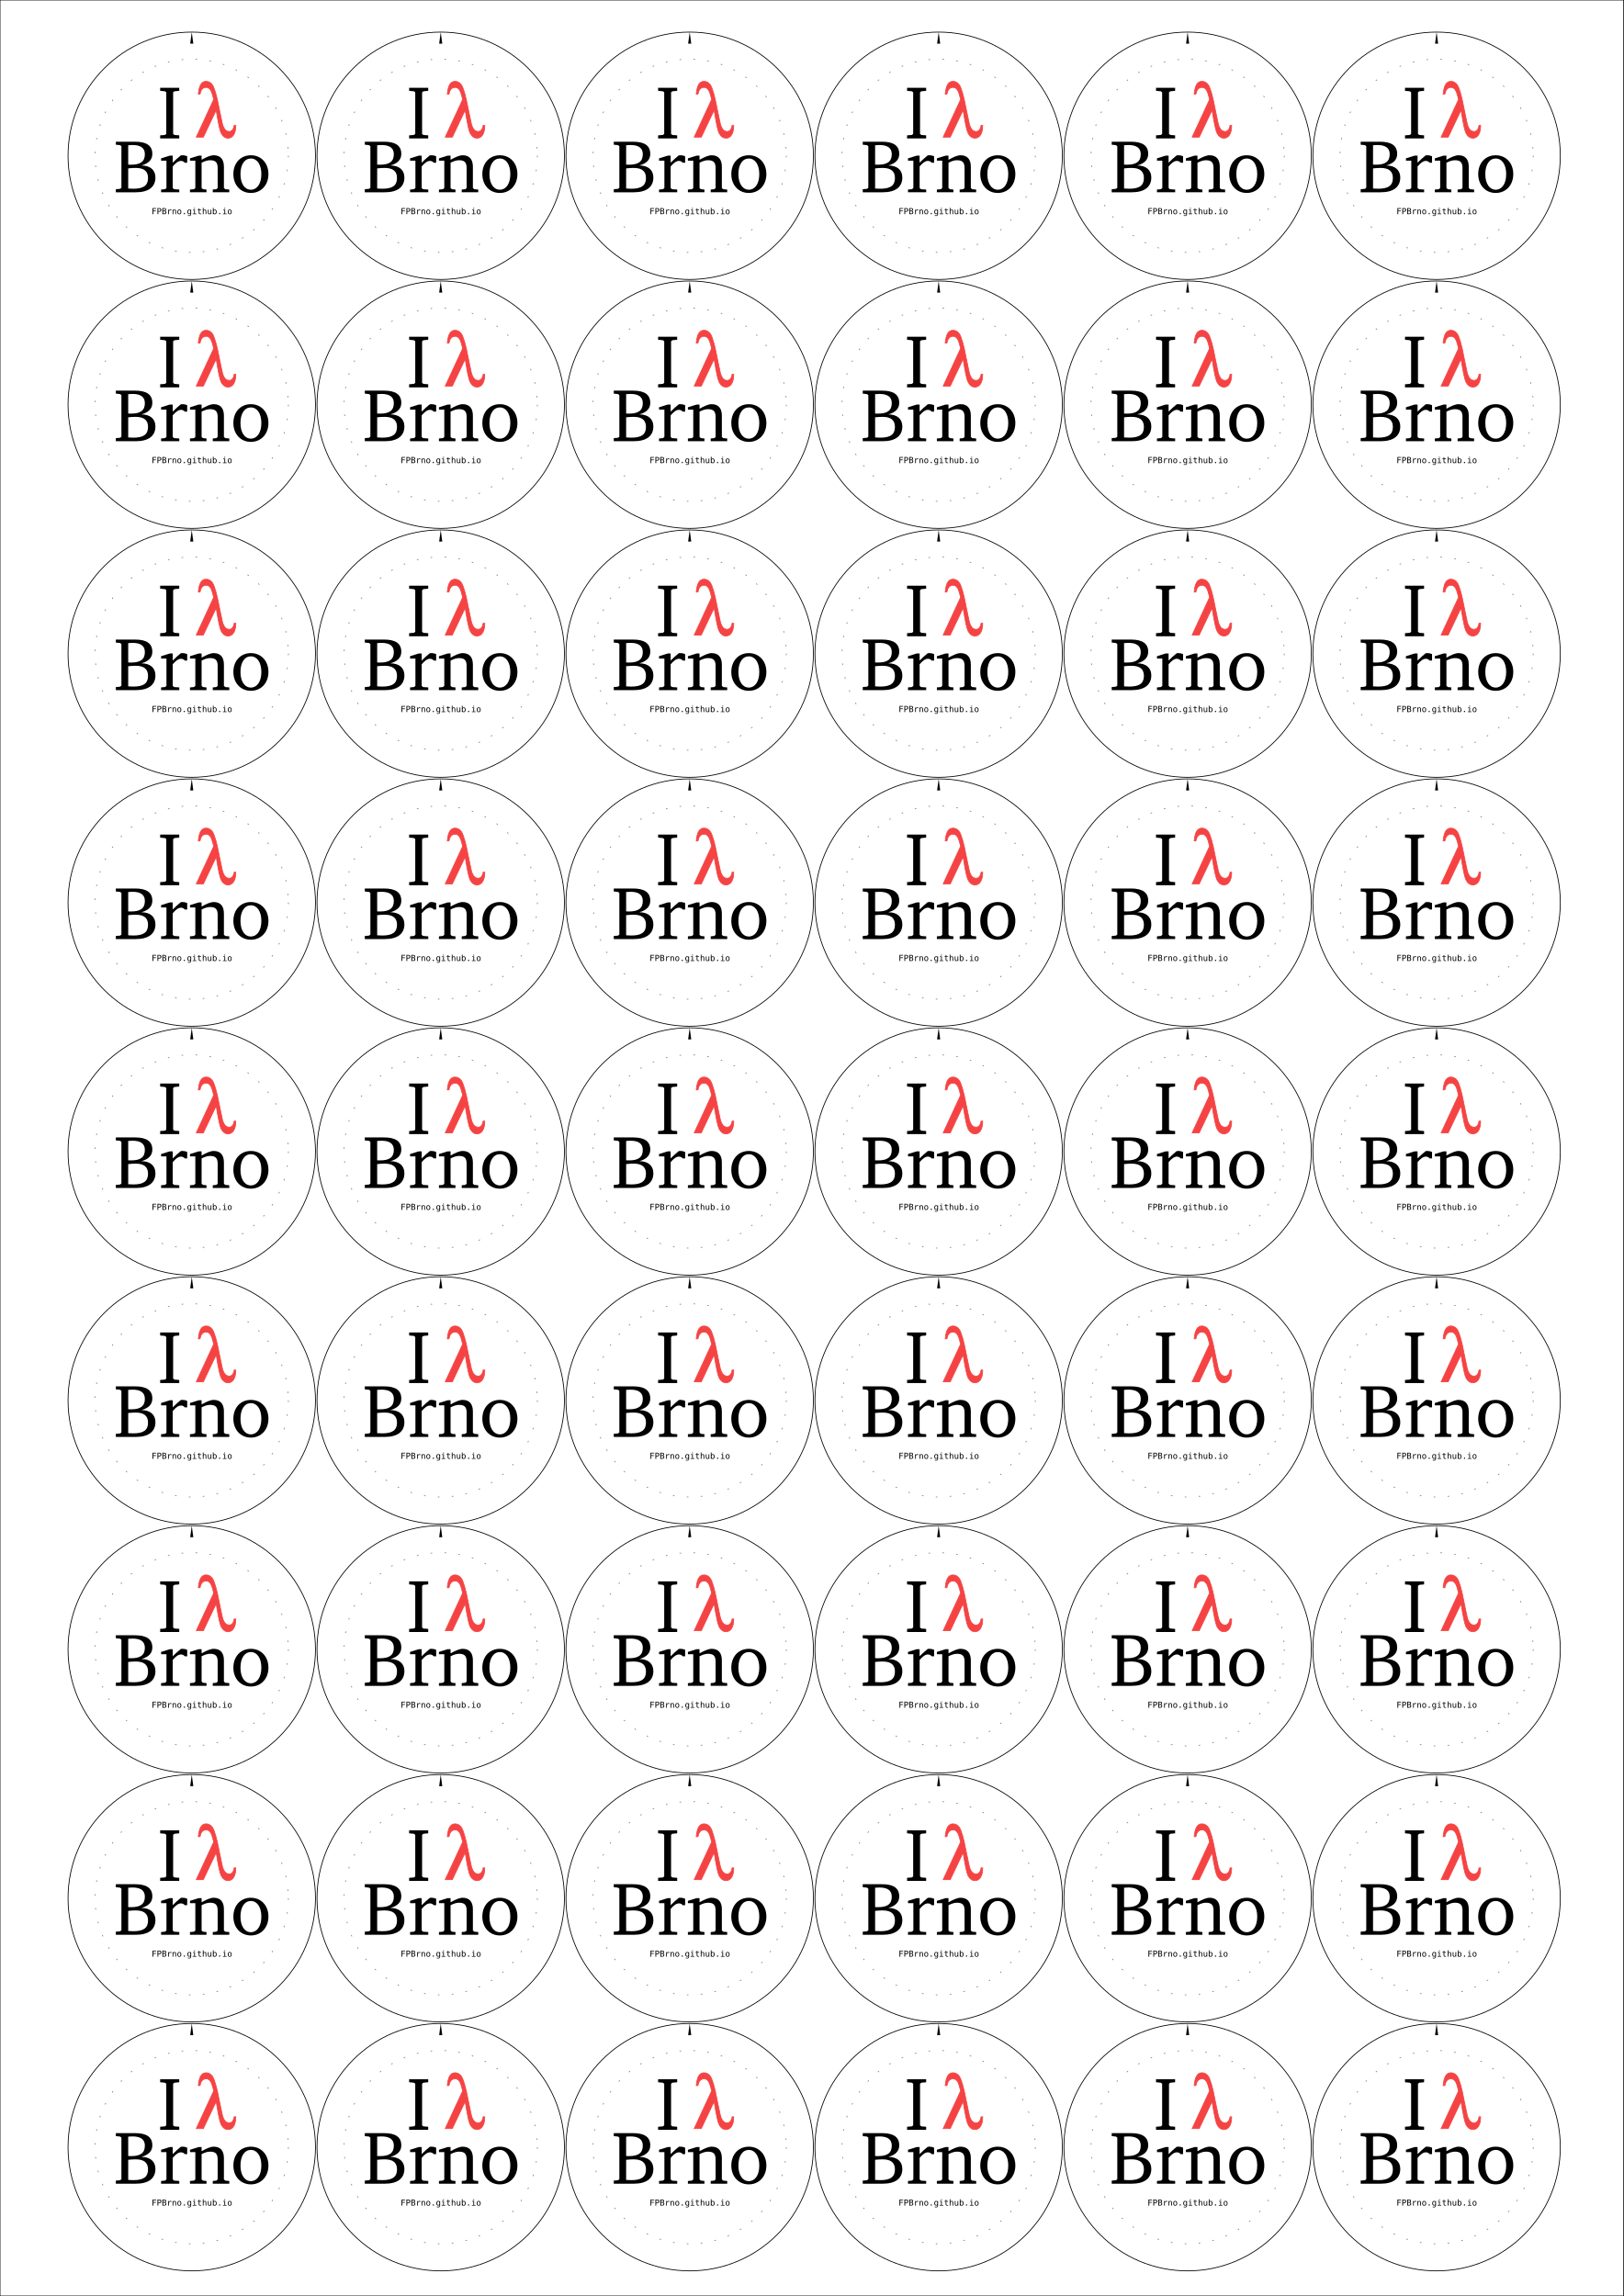
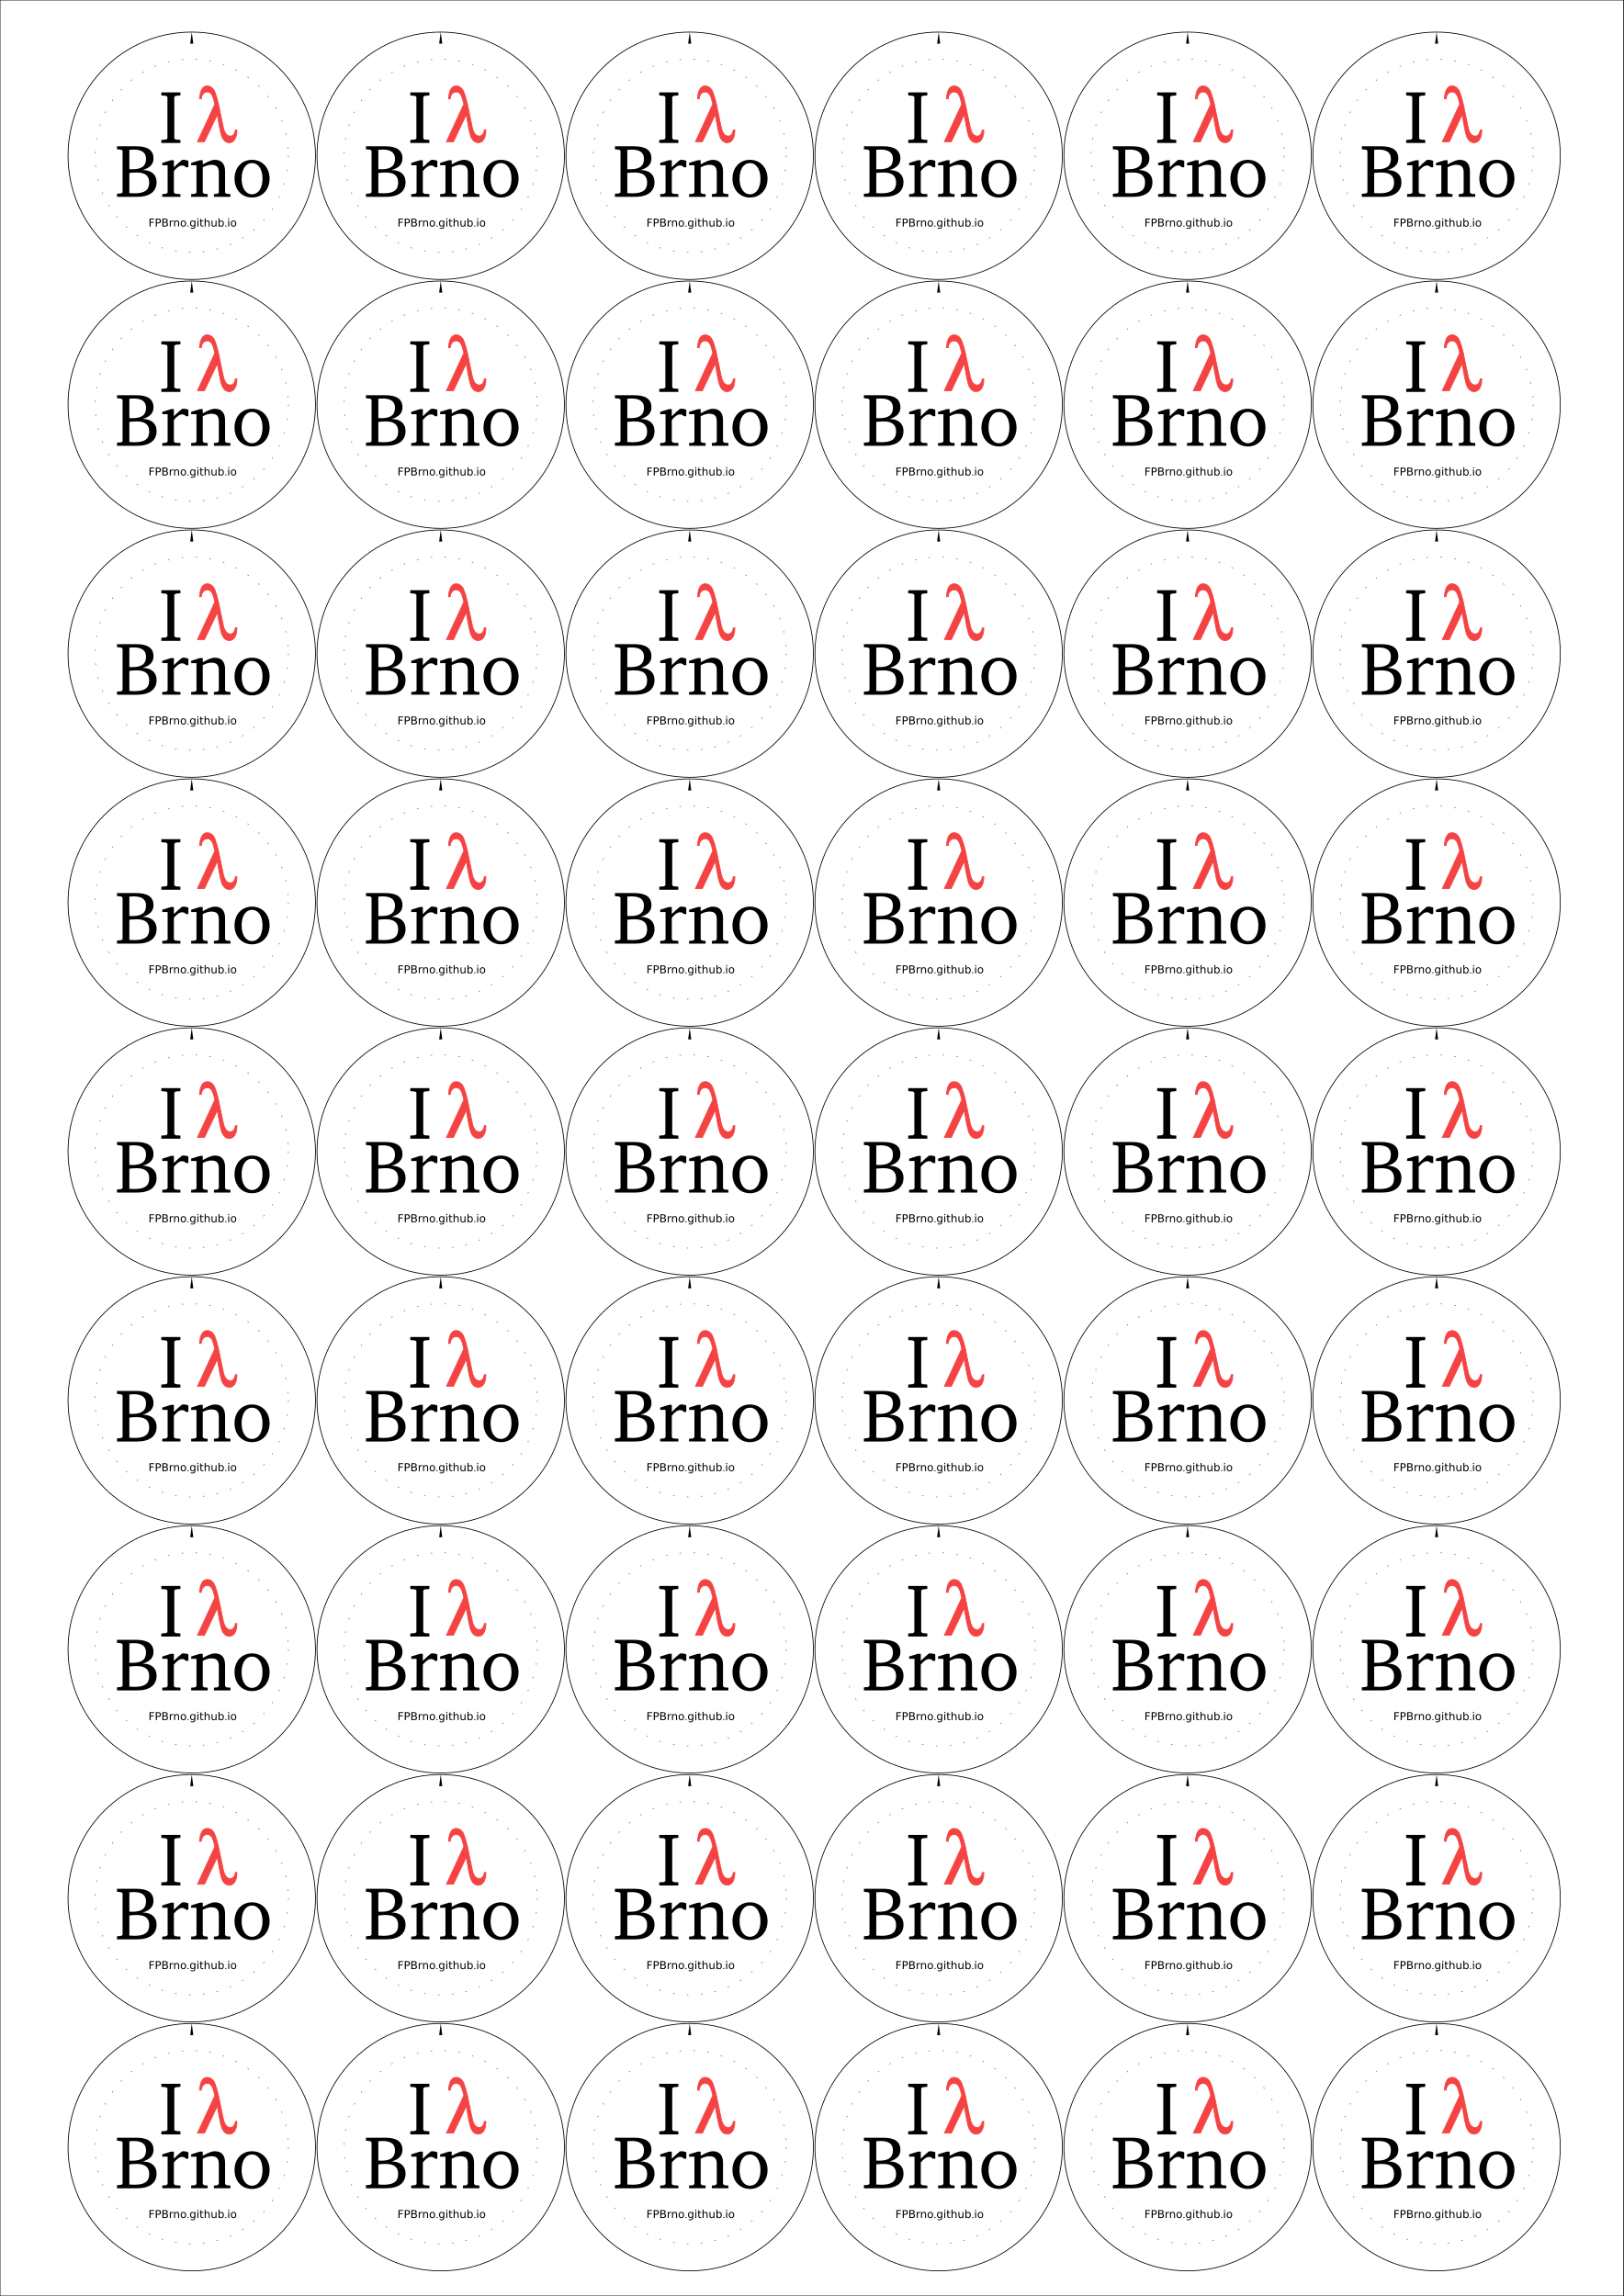
<svg xmlns="http://www.w3.org/2000/svg" xmlns:xlink="http://www.w3.org/1999/xlink" viewBox="0 0 210 297" id="svg2" version="1.1" width="210mm" height="297mm">
  <defs id="defs4">
    <g id="idea-1">
-       <path d="m 6.182,13.428 0,0.39 0.556,0.059 0.166,0.137 0,5.374 -0.166,0.137 -0.556,0.049 0,0.4 2.575,0 c 1.658,0 2.545,-0.683 2.545,-1.911 0,-0.956 -0.653,-1.551 -1.814,-1.56 0.936,-0.254 1.414,-0.751 1.414,-1.492 0,-1.073 -0.741,-1.58 -2.233,-1.58 l -2.487,0 z m 1.599,2.965 0,-2.506 c 0.244,-0.01 0.429,-0.029 0.556,-0.029 1.073,0 1.599,0.4 1.599,1.19 0,0.946 -0.566,1.356 -1.785,1.356 -0.117,0 -0.244,0 -0.371,-0.01 z m 0,3.092 0,-2.604 c 0.38,-0.039 0.702,-0.059 0.956,-0.059 1.083,0 1.609,0.419 1.609,1.307 0,0.985 -0.605,1.385 -1.912,1.385 -0.205,0 -0.419,-0.01 -0.653,-0.029 z" id="path4893" style="fill:#000000;fill-opacity:1;stroke:none;stroke-width:1px;stroke-linecap:butt;stroke-linejoin:miter;stroke-opacity:1" />
-       <path d="m 12.038,19.972 2.35,0 0,-0.351 -0.683,-0.049 -0.166,-0.156 0,-2.789 c 0.4,-0.468 0.741,-0.712 1.063,-0.712 0.205,0 0.371,0.078 0.497,0.234 l 0.312,0 0,-0.839 c -0.205,-0.088 -0.39,-0.127 -0.585,-0.127 -0.078,0 -0.166,0 -0.244,0.02 -0.351,0.283 -0.702,0.595 -1.044,0.946 l 0,-0.917 -0.371,0 -1.131,0.351 0,0.302 0.692,0 0,3.53 -0.176,0.156 -0.517,0.049 0,0.351 z" id="path4895" style="fill:#000000;fill-opacity:1;stroke:none;stroke-width:1px;stroke-linecap:butt;stroke-linejoin:miter;stroke-opacity:1" />
-       <path d="m 15.772,19.972 2.136,0 0,-0.351 -0.468,-0.049 -0.166,-0.156 0,-3.267 c 0.419,-0.215 0.78,-0.322 1.092,-0.322 0.722,0 0.985,0.293 0.985,1.005 l 0,2.584 -0.166,0.156 -0.468,0.049 0,0.351 2.136,0 0,-0.351 -0.527,-0.049 -0.166,-0.156 0,-2.75 c 0,-0.975 -0.468,-1.482 -1.317,-1.482 -0.419,0 -0.917,0.224 -1.57,0.585 l 0,-0.536 -0.371,0 -1.131,0.351 0,0.302 0.692,0 0,3.53 -0.166,0.156 -0.527,0.049 0,0.351 z" id="path4897" style="fill:#000000;fill-opacity:1;stroke:none;stroke-width:1px;stroke-linecap:butt;stroke-linejoin:miter;stroke-opacity:1" />
-       <path d="m 23.646,15.184 c -1.317,0 -2.263,0.985 -2.263,2.438 0,1.443 0.956,2.438 2.263,2.438 1.307,0 2.272,-0.995 2.272,-2.438 0,-1.443 -0.956,-2.438 -2.272,-2.438 z m 0,0.419 c 0.79,0 1.356,0.761 1.356,2.019 0,1.268 -0.566,2.019 -1.356,2.019 -0.78,0 -1.346,-0.761 -1.346,-2.019 0,-1.268 0.556,-2.019 1.346,-2.019 z" id="path4899" style="fill:#000000;fill-opacity:1;stroke:none;stroke-width:1px;stroke-linecap:butt;stroke-linejoin:miter;stroke-opacity:1" />
-       <path d="m 10.933,22.019 0.465,0 0,0.09 -0.358,0 0,0.233 0.324,0 0,0.09 -0.324,0 0,0.377 -0.107,0 0,-0.79 z" id="path4903" style="fill:#000000;fill-opacity:1;stroke:none;stroke-width:1px;stroke-linecap:butt;stroke-linejoin:miter;stroke-opacity:1" />
-       <path d="m 11.672,22.106 0,0.297 0.124,0 q 0.074,0 0.115,-0.039 0.042,-0.039 0.042,-0.11 0,-0.07 -0.041,-0.109 -0.041,-0.039 -0.116,-0.039 l -0.124,0 z m -0.107,-0.088 0.231,0 q 0.132,0 0.201,0.06 0.068,0.06 0.068,0.176 0,0.117 -0.068,0.177 -0.068,0.06 -0.201,0.06 l -0.124,0 0,0.317 -0.107,0 0,-0.79 z" id="path4905" style="fill:#000000;fill-opacity:1;stroke:none;stroke-width:1px;stroke-linecap:butt;stroke-linejoin:miter;stroke-opacity:1" />
-       <path d="m 12.308,22.431 0,0.289 0.126,0 q 0.093,0 0.133,-0.032 0.04,-0.033 0.04,-0.107 0,-0.077 -0.042,-0.113 -0.042,-0.036 -0.131,-0.036 l -0.126,0 z m 0,-0.325 0,0.238 0.124,0 q 0.077,0 0.112,-0.03 0.035,-0.03 0.035,-0.096 0,-0.06 -0.034,-0.086 -0.034,-0.026 -0.112,-0.026 l -0.124,0 z m -0.107,-0.088 0.234,0 q 0.121,0 0.187,0.052 0.066,0.052 0.066,0.148 0,0.072 -0.035,0.114 -0.034,0.042 -0.104,0.052 0.078,0.012 0.122,0.067 0.044,0.054 0.044,0.139 0,0.107 -0.07,0.162 -0.07,0.054 -0.21,0.054 l -0.234,0 0,-0.79 z" id="path4907" style="fill:#000000;fill-opacity:1;stroke:none;stroke-width:1px;stroke-linecap:butt;stroke-linejoin:miter;stroke-opacity:1" />
-       <path d="m 13.376,22.338 q -0.031,-0.024 -0.063,-0.035 -0.032,-0.011 -0.071,-0.011 -0.091,0 -0.139,0.057 -0.048,0.057 -0.048,0.165 l 0,0.295 -0.098,0 0,-0.593 0.098,0 0,0.116 q 0.024,-0.063 0.075,-0.096 0.051,-0.034 0.12,-0.034 0.036,0 0.067,0.009 0.031,0.009 0.06,0.028 l 0,0.1 z" id="path4909" style="fill:#000000;fill-opacity:1;stroke:none;stroke-width:1px;stroke-linecap:butt;stroke-linejoin:miter;stroke-opacity:1" />
-       <path d="m 13.973,22.441 0,0.367 -0.098,0 0,-0.367 q 0,-0.08 -0.028,-0.117 -0.028,-0.037 -0.088,-0.037 -0.068,0 -0.105,0.049 -0.037,0.048 -0.037,0.139 l 0,0.335 -0.097,0 0,-0.593 0.097,0 0,0.089 q 0.026,-0.051 0.07,-0.077 0.044,-0.026 0.105,-0.026 0.09,0 0.135,0.06 0.045,0.059 0.045,0.18 z" id="path4911" style="fill:#000000;fill-opacity:1;stroke:none;stroke-width:1px;stroke-linecap:butt;stroke-linejoin:miter;stroke-opacity:1" />
-       <path d="m 14.395,22.284 q -0.074,0 -0.112,0.058 -0.038,0.058 -0.038,0.171 0,0.113 0.038,0.171 0.038,0.058 0.112,0.058 0.075,0 0.113,-0.058 0.038,-0.058 0.038,-0.171 0,-0.113 -0.038,-0.171 -0.038,-0.058 -0.113,-0.058 z m 0,-0.083 q 0.123,0 0.188,0.08 0.066,0.08 0.066,0.231 0,0.152 -0.065,0.232 -0.065,0.079 -0.189,0.079 -0.123,0 -0.188,-0.079 -0.065,-0.08 -0.065,-0.232 0,-0.151 0.065,-0.231 0.065,-0.08 0.188,-0.08 z" id="path4913" style="fill:#000000;fill-opacity:1;stroke:none;stroke-width:1px;stroke-linecap:butt;stroke-linejoin:miter;stroke-opacity:1" />
-       <path d="m 14.979,22.647 0.133,0 0,0.161 -0.133,0 0,-0.161 z" id="path4915" style="fill:#000000;fill-opacity:1;stroke:none;stroke-width:1px;stroke-linecap:butt;stroke-linejoin:miter;stroke-opacity:1" />
-       <path d="m 15.826,22.507 q 0,-0.11 -0.036,-0.166 -0.035,-0.057 -0.104,-0.057 -0.071,0 -0.109,0.057 -0.038,0.057 -0.038,0.166 0,0.11 0.038,0.167 0.038,0.057 0.11,0.057 0.067,0 0.103,-0.058 0.036,-0.058 0.036,-0.167 z m 0.097,0.263 q 0,0.133 -0.063,0.202 -0.063,0.069 -0.185,0.069 -0.04,0 -0.084,-0.007 -0.044,-0.007 -0.088,-0.022 l 0,-0.096 q 0.052,0.024 0.094,0.036 0.042,0.012 0.078,0.012 0.079,0 0.115,-0.043 0.036,-0.043 0.036,-0.136 l 0,-0.005 0,-0.066 q -0.023,0.05 -0.064,0.074 -0.04,0.024 -0.098,0.024 -0.104,0 -0.166,-0.083 -0.062,-0.083 -0.062,-0.222 0,-0.14 0.062,-0.223 0.062,-0.083 0.166,-0.083 0.057,0 0.097,0.023 0.04,0.023 0.065,0.07 l 0,-0.077 0.097,0 0,0.552 z" id="path4917" style="fill:#000000;fill-opacity:1;stroke:none;stroke-width:1px;stroke-linecap:butt;stroke-linejoin:miter;stroke-opacity:1" />
-       <path d="m 16.16,22.216 0.249,0 0,0.517 0.193,0 0,0.076 -0.484,0 0,-0.076 0.193,0 0,-0.441 -0.152,0 0,-0.076 z m 0.152,-0.231 0.097,0 0,0.123 -0.097,0 0,-0.123 z" id="path4919" style="fill:#000000;fill-opacity:1;stroke:none;stroke-width:1px;stroke-linecap:butt;stroke-linejoin:miter;stroke-opacity:1" />
-       <path d="m 17.001,22.048 0,0.168 0.221,0 0,0.076 -0.221,0 0,0.322 q 0,0.066 0.025,0.091 0.025,0.026 0.087,0.026 l 0.11,0 0,0.078 -0.119,0 q -0.11,0 -0.155,-0.044 -0.045,-0.044 -0.045,-0.151 l 0,-0.322 -0.158,0 0,-0.076 0.158,0 0,-0.168 0.097,0 z" id="path4921" style="fill:#000000;fill-opacity:1;stroke:none;stroke-width:1px;stroke-linecap:butt;stroke-linejoin:miter;stroke-opacity:1" />
-       <path d="m 17.884,22.441 0,0.367 -0.098,0 0,-0.367 q 0,-0.08 -0.028,-0.117 -0.028,-0.037 -0.088,-0.037 -0.068,0 -0.105,0.049 -0.037,0.048 -0.037,0.139 l 0,0.335 -0.097,0 0,-0.823 0.097,0 0,0.32 q 0.026,-0.051 0.07,-0.077 0.044,-0.026 0.105,-0.026 0.09,0 0.135,0.06 0.045,0.059 0.045,0.18 z" id="path4923" style="fill:#000000;fill-opacity:1;stroke:none;stroke-width:1px;stroke-linecap:butt;stroke-linejoin:miter;stroke-opacity:1" />
-       <path d="m 18.083,22.584 0,-0.367 0.097,0 0,0.367 q 0,0.08 0.028,0.117 0.029,0.037 0.088,0.037 0.069,0 0.105,-0.048 0.037,-0.049 0.037,-0.139 l 0,-0.335 0.098,0 0,0.592 -0.098,0 0,-0.089 q -0.026,0.051 -0.071,0.078 -0.044,0.026 -0.104,0.026 -0.091,0 -0.135,-0.059 -0.044,-0.06 -0.044,-0.18 z" id="path4925" style="fill:#000000;fill-opacity:1;stroke:none;stroke-width:1px;stroke-linecap:butt;stroke-linejoin:miter;stroke-opacity:1" />
-       <path d="m 19.118,22.513 q 0,-0.113 -0.036,-0.171 -0.036,-0.058 -0.106,-0.058 -0.071,0 -0.107,0.058 -0.037,0.058 -0.037,0.17 0,0.112 0.037,0.17 0.037,0.058 0.107,0.058 0.07,0 0.106,-0.058 0.036,-0.058 0.036,-0.171 z m -0.286,-0.221 q 0.023,-0.043 0.064,-0.067 0.041,-0.023 0.095,-0.023 0.107,0 0.168,0.083 0.061,0.082 0.061,0.226 0,0.147 -0.062,0.23 -0.061,0.083 -0.169,0.083 -0.053,0 -0.094,-0.023 -0.04,-0.023 -0.065,-0.067 l 0,0.075 -0.097,0 0,-0.823 0.097,0 0,0.306 z" id="path4927" style="fill:#000000;fill-opacity:1;stroke:none;stroke-width:1px;stroke-linecap:butt;stroke-linejoin:miter;stroke-opacity:1" />
-       <path d="m 19.542,22.647 0.133,0 0,0.161 -0.133,0 0,-0.161 z" id="path4929" style="fill:#000000;fill-opacity:1;stroke:none;stroke-width:1px;stroke-linecap:butt;stroke-linejoin:miter;stroke-opacity:1" />
-       <path d="m 20.071,22.216 0.249,0 0,0.517 0.193,0 0,0.076 -0.484,0 0,-0.076 0.193,0 0,-0.441 -0.152,0 0,-0.076 z m 0.152,-0.231 0.097,0 0,0.123 -0.097,0 0,-0.123 z" id="path4931" style="fill:#000000;fill-opacity:1;stroke:none;stroke-width:1px;stroke-linecap:butt;stroke-linejoin:miter;stroke-opacity:1" />
-       <path d="m 20.913,22.284 q -0.074,0 -0.112,0.058 -0.038,0.058 -0.038,0.171 0,0.113 0.038,0.171 0.038,0.058 0.112,0.058 0.075,0 0.113,-0.058 0.038,-0.058 0.038,-0.171 0,-0.113 -0.038,-0.171 -0.038,-0.058 -0.113,-0.058 z m 0,-0.083 q 0.123,0 0.188,0.08 0.066,0.08 0.066,0.231 0,0.152 -0.065,0.232 -0.065,0.079 -0.189,0.079 -0.123,0 -0.188,-0.079 -0.065,-0.08 -0.065,-0.232 0,-0.151 0.065,-0.231 0.065,-0.08 0.188,-0.08 z" id="path4933" style="fill:#000000;fill-opacity:1;stroke:none;stroke-width:1px;stroke-linecap:butt;stroke-linejoin:miter;stroke-opacity:1" />
-       <path style="fill:#f54343;fill-opacity:1;stroke:#f54343;stroke-width:0.1;stroke-linecap:butt;stroke-linejoin:miter;stroke-miterlimit:4;stroke-dasharray:none;stroke-opacity:1" d="m 17.081,7.282 c 0.068,-0.556 0.351,-0.878 0.79,-0.878 0.312,0 0.575,0.244 0.722,0.683 0.068,0.195 0.156,0.517 0.244,0.887 l -2.253,4.867 0.917,0 1.658,-3.491 c 0.312,1.902 0.468,2.594 0.644,2.975 0.215,0.419 0.527,0.644 0.887,0.644 0.38,0 0.683,-0.234 0.848,-0.663 0.107,-0.263 0.146,-0.527 0.156,-0.985 l -0.205,0 c -0.078,0.507 -0.302,0.79 -0.653,0.79 -0.293,0 -0.546,-0.185 -0.702,-0.527 -0.127,-0.254 -0.195,-0.507 -0.332,-1.229 l -0.263,-1.258 c -0.01,-0.029 -0.02,-0.098 -0.039,-0.195 C 19.276,7.643 18.925,6.453 18.691,6.102 18.476,5.79 18.183,5.624 17.862,5.624 c -0.595,0 -0.907,0.507 -1.014,1.658 l 0.234,0 z" id="path4937" />
-       <path d="m 11.915,13.006 2.467,0 0,-0.4 -0.624,-0.049 -0.166,-0.137 0,-5.374 0.166,-0.137 0.624,-0.059 0,-0.39 -2.467,0 0,0.39 0.624,0.059 0.166,0.137 0,5.374 -0.166,0.137 -0.624,0.049 0,0.4 z" id="path4941" style="fill:#000000;fill-opacity:1;stroke:none;stroke-width:1px;stroke-linecap:butt;stroke-linejoin:miter;stroke-opacity:1" />
+       <path d="m 6.132,14.52 0,0.39 0.556,0.059 0.166,0.137 0,5.374 -0.166,0.137 -0.556,0.049 0,0.4 2.575,0 c 1.658,0 2.545,-0.683 2.545,-1.911 0,-0.956 -0.653,-1.551 -1.814,-1.56 0.936,-0.254 1.414,-0.751 1.414,-1.492 0,-1.073 -0.741,-1.58 -2.233,-1.58 l -2.487,0 z m 1.599,2.965 0,-2.506 c 0.244,-0.01 0.429,-0.029 0.556,-0.029 1.073,0 1.599,0.4 1.599,1.19 0,0.946 -0.566,1.356 -1.785,1.356 -0.117,0 -0.244,0 -0.371,-0.01 z m 0,3.092 0,-2.604 c 0.38,-0.039 0.702,-0.059 0.956,-0.059 1.083,0 1.609,0.419 1.609,1.307 0,0.985 -0.605,1.385 -1.912,1.385 -0.205,0 -0.419,-0.01 -0.653,-0.029 z" style="fill:#000000;fill-opacity:1;stroke:none;stroke-width:1px;stroke-linecap:butt;stroke-linejoin:miter;stroke-opacity:1" />
+       <path d="m 11.988,21.064 2.35,0 0,-0.351 -0.683,-0.049 -0.166,-0.156 0,-2.789 c 0.4,-0.468 0.741,-0.712 1.063,-0.712 0.205,0 0.371,0.078 0.497,0.234 l 0.312,0 0,-0.839 c -0.205,-0.088 -0.39,-0.127 -0.585,-0.127 -0.078,0 -0.166,0 -0.244,0.02 -0.351,0.283 -0.702,0.595 -1.044,0.946 l 0,-0.917 -0.371,0 -1.131,0.351 0,0.302 0.692,0 0,3.53 -0.176,0.156 -0.517,0.049 0,0.351 z" style="fill:#000000;fill-opacity:1;stroke:none;stroke-width:1px;stroke-linecap:butt;stroke-linejoin:miter;stroke-opacity:1" />
+       <path d="m 15.722,21.064 2.136,0 0,-0.351 -0.468,-0.049 -0.166,-0.156 0,-3.267 c 0.419,-0.215 0.78,-0.322 1.092,-0.322 0.722,0 0.985,0.293 0.985,1.005 l 0,2.584 -0.166,0.156 -0.468,0.049 0,0.351 2.136,0 0,-0.351 -0.527,-0.049 -0.166,-0.156 0,-2.75 c 0,-0.975 -0.468,-1.482 -1.317,-1.482 -0.419,0 -0.917,0.224 -1.57,0.585 l 0,-0.536 -0.371,0 -1.131,0.351 0,0.302 0.692,0 0,3.53 -0.166,0.156 -0.527,0.049 0,0.351 z" style="fill:#000000;fill-opacity:1;stroke:none;stroke-width:1px;stroke-linecap:butt;stroke-linejoin:miter;stroke-opacity:1" />
+       <path d="m 23.596,16.275 c -1.317,0 -2.263,0.985 -2.263,2.438 0,1.443 0.956,2.438 2.263,2.438 1.307,0 2.272,-0.995 2.272,-2.438 0,-1.443 -0.956,-2.438 -2.272,-2.438 z m 0,0.419 c 0.79,0 1.356,0.761 1.356,2.019 0,1.268 -0.566,2.019 -1.356,2.019 -0.78,0 -1.346,-0.761 -1.346,-2.019 0,-1.268 0.556,-2.019 1.346,-2.019 z" style="fill:#000000;fill-opacity:1;stroke:none;stroke-width:1px;stroke-linecap:butt;stroke-linejoin:miter;stroke-opacity:1" />
+       <path style="fill:#f54343;fill-opacity:1;stroke:#f54343;stroke-width:0.1;stroke-linecap:butt;stroke-linejoin:miter;stroke-miterlimit:4;stroke-dasharray:none;stroke-opacity:1" d="m 17.031,8.373 c 0.068,-0.556 0.351,-0.878 0.79,-0.878 0.312,0 0.575,0.244 0.722,0.683 0.068,0.195 0.156,0.517 0.244,0.887 l -2.253,4.867 0.917,0 1.658,-3.491 c 0.312,1.902 0.468,2.594 0.644,2.975 0.215,0.419 0.527,0.644 0.887,0.644 0.38,0 0.683,-0.234 0.848,-0.663 0.107,-0.263 0.146,-0.527 0.156,-0.985 l -0.205,0 c -0.078,0.507 -0.302,0.79 -0.653,0.79 -0.293,0 -0.546,-0.185 -0.702,-0.527 -0.127,-0.254 -0.195,-0.507 -0.332,-1.229 l -0.263,-1.258 c -0.01,-0.029 -0.02,-0.098 -0.039,-0.195 -0.224,-1.258 -0.575,-2.448 -0.809,-2.799 -0.215,-0.312 -0.507,-0.478 -0.829,-0.478 -0.595,0 -0.907,0.507 -1.014,1.658 l 0.234,0 z" />
+       <path d="m 11.865,14.097 2.467,0 0,-0.4 -0.624,-0.049 -0.166,-0.137 0,-5.374 0.166,-0.137 0.624,-0.059 0,-0.39 -2.467,0 0,0.39 0.624,0.059 0.166,0.137 0,5.374 -0.166,0.137 -0.624,0.049 0,0.4 z" style="fill:#000000;fill-opacity:1;stroke:none;stroke-width:1px;stroke-linecap:butt;stroke-linejoin:miter;stroke-opacity:1" />
+       <g id="FPBurl" transform="translate(-0.04999999,1.091351)" style="fill:#000000;fill-opacity:1;stroke:none;stroke-width:1px;stroke-linecap:butt;stroke-linejoin:miter;stroke-opacity:1">
+         <path d="m 10.39,22.786 0.591,0 0,0.117 -0.452,0 0,0.303 0.408,0 0,0.117 -0.408,0 0,0.491 -0.139,0 0,-1.029 z" />
+         <path d="m 11.342,22.901 0,0.387 0.175,0 q 0.097,0 0.15,-0.05 0.053,-0.05 0.053,-0.143 0,-0.092 -0.053,-0.143 -0.053,-0.05 -0.15,-0.05 l -0.175,0 z m -0.139,-0.114 0.314,0 q 0.173,0 0.261,0.079 0.089,0.078 0.089,0.229 0,0.152 -0.089,0.23 -0.088,0.078 -0.261,0.078 l -0.175,0 0,0.413 -0.139,0 0,-1.029 z" />
+         <path d="m 12.194,23.324 0,0.377 0.223,0 q 0.112,0 0.166,-0.046 0.054,-0.047 0.054,-0.143 0,-0.096 -0.054,-0.142 -0.054,-0.046 -0.166,-0.046 l -0.223,0 z m 0,-0.423 0,0.31 0.206,0 q 0.102,0 0.152,-0.038 0.05,-0.039 0.05,-0.117 0,-0.078 -0.05,-0.116 -0.05,-0.039 -0.152,-0.039 l -0.206,0 z m -0.139,-0.114 0.356,0 q 0.159,0 0.245,0.066 0.086,0.066 0.086,0.188 0,0.094 -0.044,0.15 -0.044,0.056 -0.13,0.07 0.103,0.022 0.159,0.092 0.057,0.07 0.057,0.174 0,0.138 -0.094,0.213 -0.094,0.075 -0.267,0.075 l -0.369,0 0,-1.029 z" />
+         <path d="m 13.464,23.162 q -0.021,-0.012 -0.047,-0.018 -0.025,-0.006 -0.055,-0.006 -0.107,0 -0.165,0.07 -0.057,0.07 -0.057,0.201 l 0,0.407 -0.127,0 0,-0.772 0.127,0 0,0.12 q 0.04,-0.07 0.104,-0.104 0.064,-0.034 0.156,-0.034 0.013,0 0.029,0.002 0.016,0.001 0.035,0.005 l 6.89e-4,0.13 z" />
+         <path d="m 14.215,23.349 0,0.466 -0.127,0 0,-0.462 q 0,-0.11 -0.043,-0.164 -0.043,-0.054 -0.128,-0.054 -0.103,0 -0.162,0.065 -0.059,0.065 -0.059,0.178 l 0,0.436 -0.127,0 0,-0.772 0.127,0 0,0.12 q 0.045,-0.07 0.107,-0.104 0.062,-0.034 0.143,-0.034 0.133,0 0.201,0.083 0.068,0.082 0.068,0.242 z" />
+         <path d="m 14.768,23.132 q -0.102,0 -0.161,0.08 -0.059,0.079 -0.059,0.218 0,0.138 0.059,0.218 0.059,0.079 0.162,0.079 0.101,0 0.161,-0.08 0.059,-0.08 0.059,-0.218 0,-0.137 -0.059,-0.217 -0.059,-0.081 -0.161,-0.081 z m 0,-0.107 q 0.165,0 0.26,0.107 0.094,0.107 0.094,0.298 0,0.189 -0.094,0.298 -0.094,0.107 -0.26,0.107 -0.166,0 -0.26,-0.107 -0.094,-0.108 -0.094,-0.298 0,-0.19 0.094,-0.298 0.094,-0.107 0.26,-0.107 z" />
+         <path d="m 15.376,23.674 c -0.044,0 -0.08,0.035 -0.08,0.079 0,0.044 0.035,0.08 0.079,0.08 0.044,0 0.079,-0.037 0.079,-0.08 0,-0.042 -0.037,-0.079 -0.078,-0.079 z" />
+         <path d="m 16.192,23.42 q 0,-0.138 -0.057,-0.214 -0.057,-0.076 -0.159,-0.076 -0.102,0 -0.159,0.076 -0.057,0.076 -0.057,0.214 0,0.137 0.057,0.213 0.057,0.076 0.159,0.076 0.103,0 0.159,-0.076 0.057,-0.076 0.057,-0.213 z m 0.127,0.299 q 0,0.197 -0.088,0.293 -0.088,0.096 -0.268,0.096 -0.067,0 -0.126,-0.01 -0.059,-0.01 -0.115,-0.03 l 0,-0.123 q 0.056,0.03 0.11,0.045 0.054,0.014 0.111,0.014 0.125,0 0.187,-0.065 0.062,-0.065 0.062,-0.196 l 0,-0.063 q -0.039,0.068 -0.101,0.102 -0.061,0.034 -0.147,0.034 -0.142,0 -0.229,-0.108 -0.087,-0.108 -0.087,-0.287 0,-0.179 0.087,-0.287 0.087,-0.108 0.229,-0.108 0.085,0 0.147,0.034 0.061,0.034 0.101,0.102 l 0,-0.117 0.127,0 0,0.676 z" />
+         <path d="m 16.58,23.043 0.127,0 0,0.772 -0.127,0 0,-0.772 z m 0,-0.3 0.127,0 0,0.161 -0.127,0 0,-0.161 z" />
+         <path d="m 17.097,22.824 0,0.219 0.261,0 0,0.099 -0.261,0 0,0.419 q 0,0.094 0.025,0.121 0.026,0.027 0.105,0.027 l 0.13,0 0,0.106 -0.13,0 q -0.147,0 -0.203,-0.054 -0.056,-0.055 -0.056,-0.2 l 0,-0.419 -0.093,0 0,-0.099 0.093,0 0,-0.219 0.127,0 z" />
+         <path d="m 18.167,23.349 0,0.466 -0.127,0 0,-0.462 q 0,-0.11 -0.043,-0.164 -0.043,-0.054 -0.128,-0.054 -0.103,0 -0.162,0.065 -0.059,0.065 -0.059,0.178 l 0,0.436 -0.127,0 0,-1.072 0.127,0 0,0.42 q 0.045,-0.07 0.107,-0.104 0.062,-0.034 0.143,-0.034 0.133,0 0.201,0.083 0.068,0.082 0.068,0.242 z" />
+         <path d="m 18.408,23.51 0,-0.467 0.127,0 0,0.462 q 0,0.11 0.043,0.165 0.043,0.054 0.128,0.054 0.103,0 0.162,-0.065 0.06,-0.065 0.06,-0.178 l 0,-0.438 0.127,0 0,0.772 -0.127,0 0,-0.119 q -0.046,0.07 -0.107,0.105 -0.061,0.034 -0.141,0.034 -0.133,0 -0.202,-0.083 -0.069,-0.083 -0.069,-0.242 z m 0.319,-0.486 0,0 z" />
+         <path d="m 19.871,23.43 q 0,-0.14 -0.058,-0.219 -0.057,-0.08 -0.158,-0.08 -0.101,0 -0.158,0.08 -0.057,0.079 -0.057,0.219 0,0.14 0.057,0.22 0.058,0.079 0.158,0.079 0.101,0 0.158,-0.079 0.058,-0.08 0.058,-0.22 z m -0.431,-0.269 q 0.04,-0.069 0.101,-0.102 0.061,-0.034 0.146,-0.034 0.141,0 0.228,0.112 0.088,0.112 0.088,0.294 0,0.182 -0.088,0.294 -0.088,0.112 -0.228,0.112 -0.085,0 -0.146,-0.033 -0.061,-0.034 -0.101,-0.103 l 0,0.116 -0.127,0 0,-1.072 0.127,0 0,0.418 z" />
+         <path d="m 20.257,23.674 c -0.044,0 -0.08,0.035 -0.08,0.079 0,0.044 0.035,0.08 0.079,0.08 0.044,0 0.079,-0.037 0.079,-0.08 0,-0.042 -0.037,-0.079 -0.078,-0.079 z" />
+         <path d="m 20.565,23.043 0.127,0 0,0.772 -0.127,0 0,-0.772 z m 0,-0.3 0.127,0 0,0.161 -0.127,0 0,-0.161 z" />
+         <path d="m 21.256,23.132 q -0.102,0 -0.161,0.08 -0.059,0.079 -0.059,0.218 0,0.138 0.059,0.218 0.059,0.079 0.162,0.079 0.101,0 0.161,-0.08 0.059,-0.08 0.059,-0.218 0,-0.137 -0.059,-0.217 -0.059,-0.081 -0.161,-0.081 z m 0,-0.107 q 0.165,0 0.26,0.107 0.094,0.107 0.094,0.298 0,0.189 -0.094,0.298 -0.094,0.107 -0.26,0.107 -0.166,0 -0.26,-0.107 -0.094,-0.108 -0.094,-0.298 0,-0.19 0.094,-0.298 0.094,-0.107 0.26,-0.107 z" />
+       </g>
    </g>
    <g id="button-base">
      <polygon points="16,0 16.2,1.5 15.8,1.5" style="fill:#000000;opacity:1" />
      <circle cy="16" cx="16" r="16" style="fill:none;stroke:#000000;stroke-width:0.1;stroke-miterlimit:4;stroke-dasharray:none" />
    </g>
    <g id="button-devel">
      <use xlink:href="#button-base" />
      <circle cx="16" cy="16" r="12.5" style="fill:none;stroke:#000000;stroke-width:0.1;opacity:0.5;stroke-miterlimit:4;stroke-dasharray:0.2, 1.6;stroke-dashoffset:0" />
    </g>
    <g id="button">
      <use xlink:href="#button-devel" />
-       <use xlink:href="#idea-1" transform="translate(0,0.75)" />
+       <use xlink:href="#idea-1" transform="translate(0.2,0.25)" />
    </g>
    <g id="row" transform="translate(8.7,0)">
      <use xlink:href="#button" transform="translate(0.1,0)" />
      <use xlink:href="#button" transform="translate(32.3,0)" />
      <use xlink:href="#button" transform="translate(64.5,0)" />
      <use xlink:href="#button" transform="translate(96.7,0)" />
      <use xlink:href="#button" transform="translate(128.9,0)" />
      <use xlink:href="#button" transform="translate(161.1,0)" />
    </g>
  </defs>
  <rect width="100%" height="100%" style="fill:none;stroke:#000000;stroke-width:0.1" />
  <g transform="translate(0,4.05)">
    <use xlink:href="#row" transform="translate(0,0.1)" />
    <use xlink:href="#row" transform="translate(0,32.3)" />
    <use xlink:href="#row" transform="translate(0,64.5)" />
    <use xlink:href="#row" transform="translate(0,96.7)" />
    <use xlink:href="#row" transform="translate(0,128.9)" />
    <use xlink:href="#row" transform="translate(0,161.1)" />
    <use xlink:href="#row" transform="translate(0,193.3)" />
    <use xlink:href="#row" transform="translate(0,225.5)" />
    <use xlink:href="#row" transform="translate(0,257.7)" />
  </g>
</svg>
